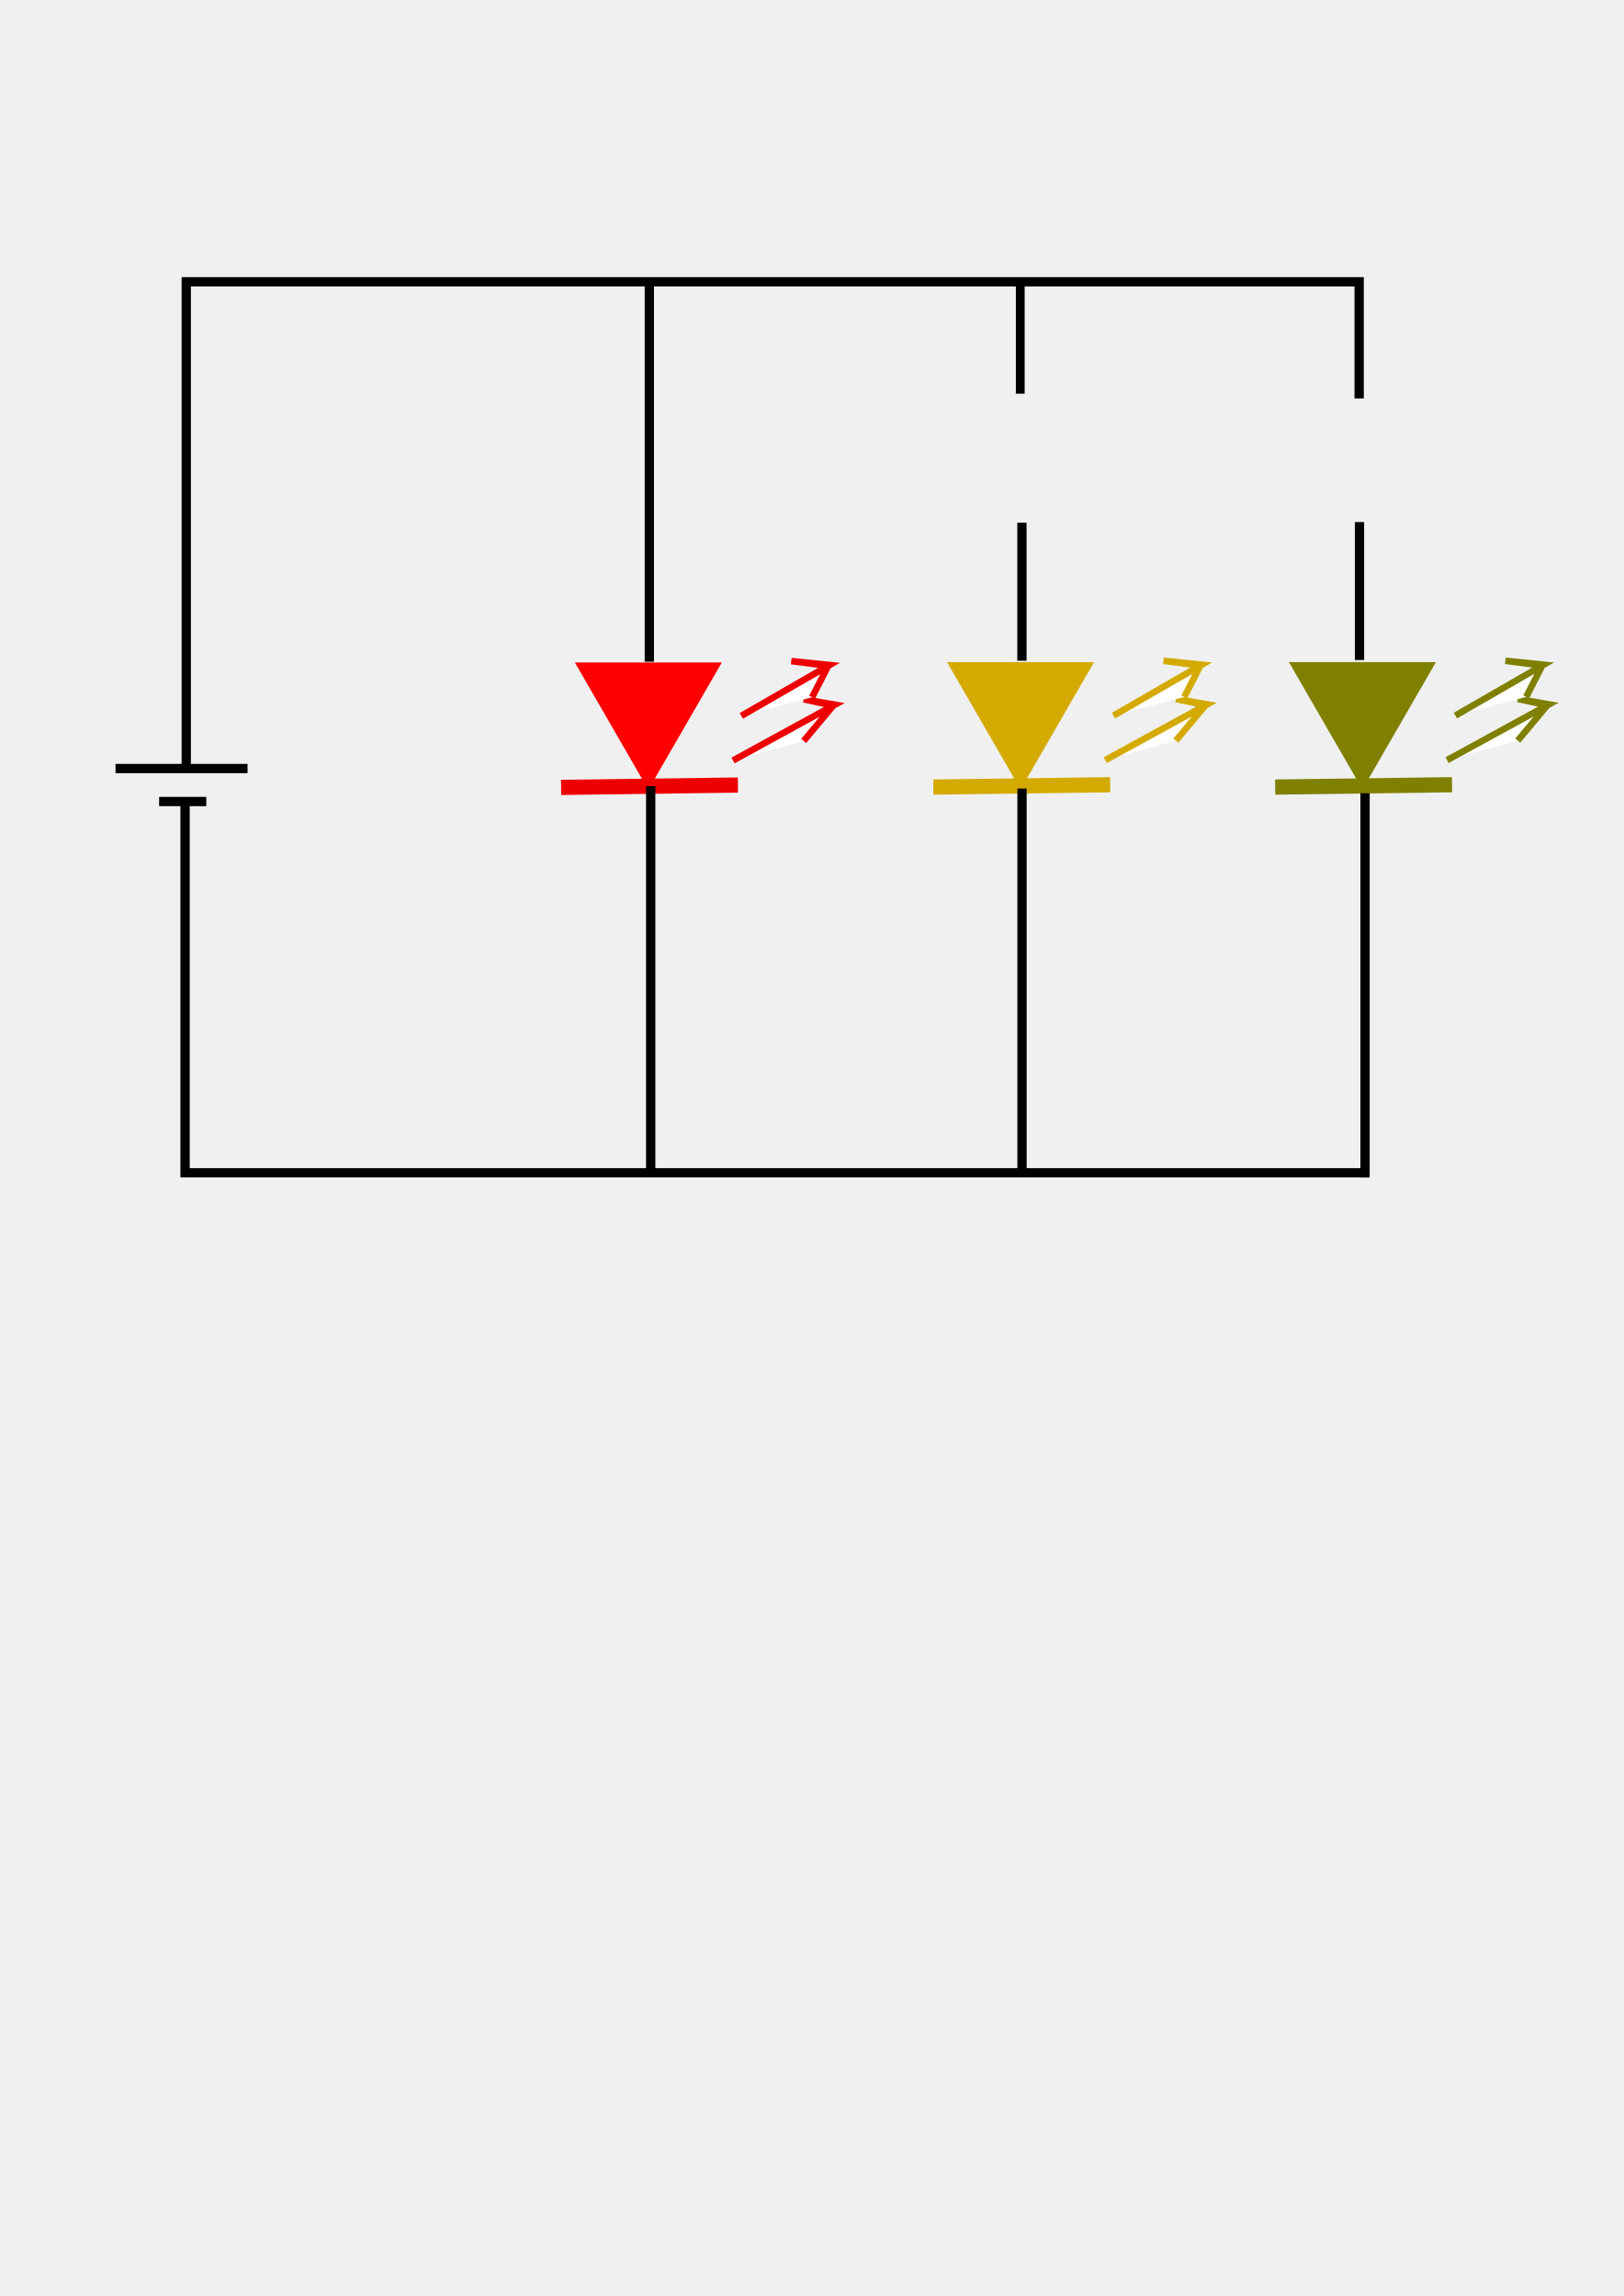
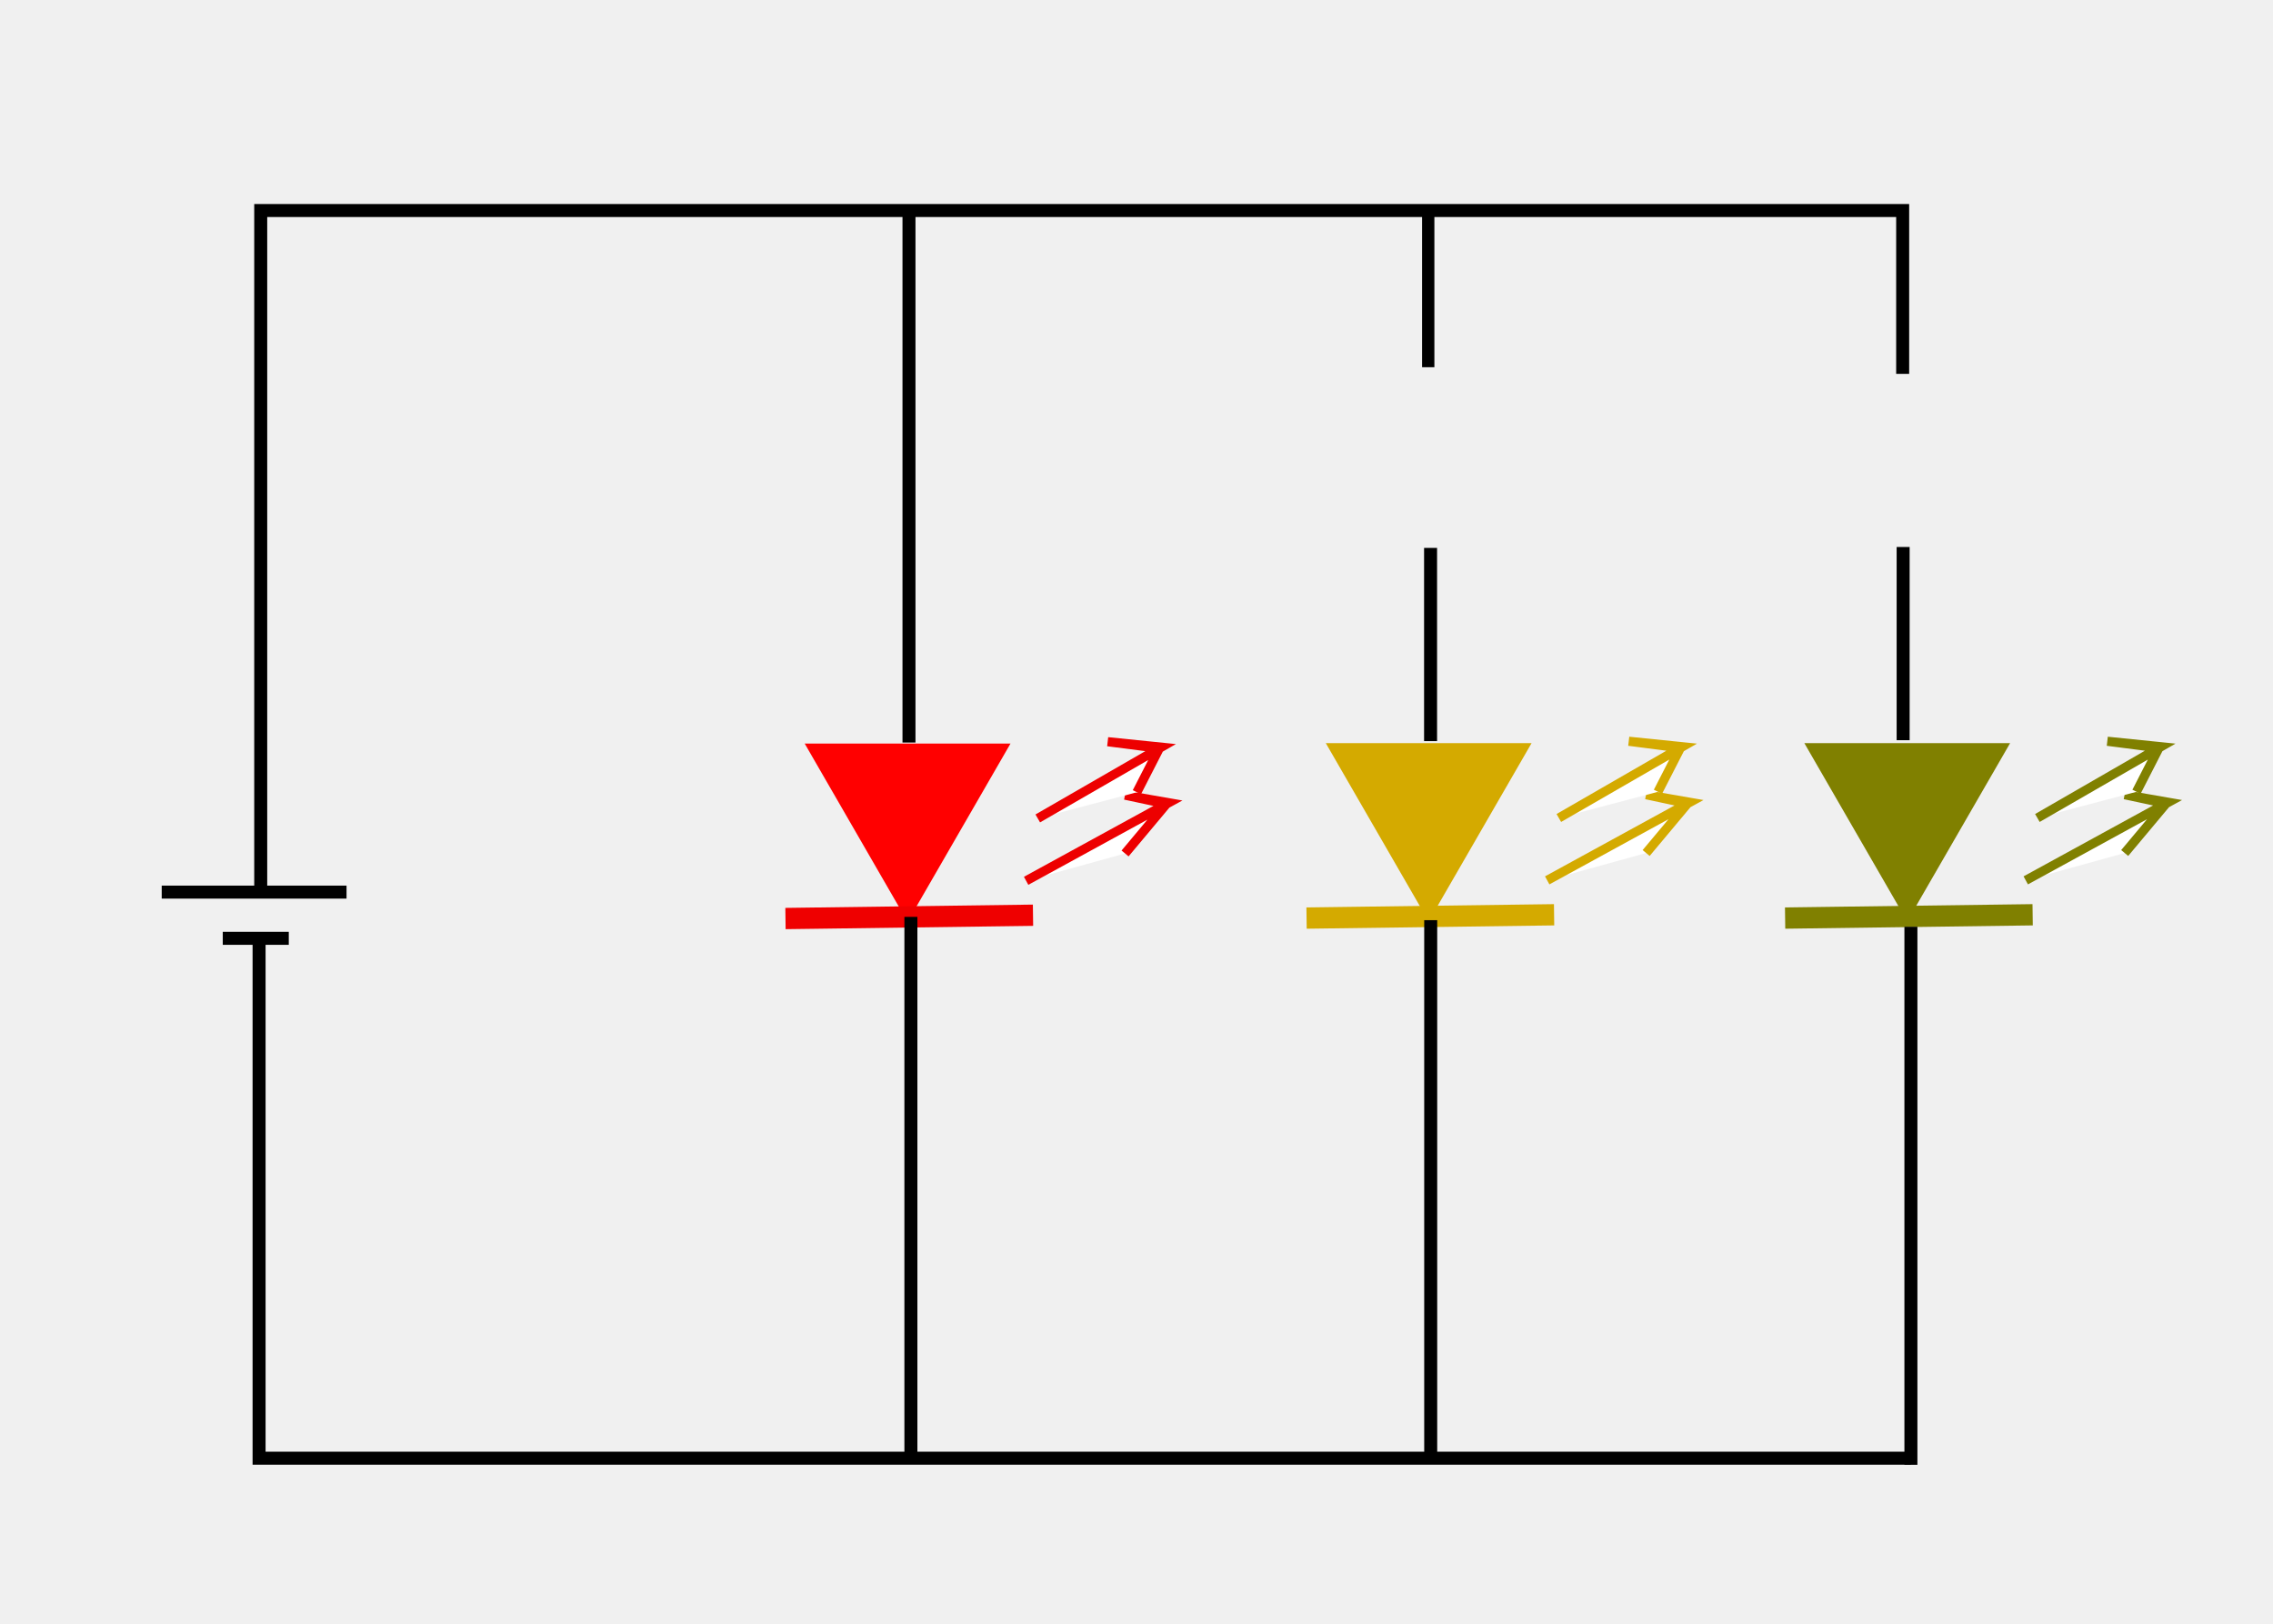
- <svg xmlns="http://www.w3.org/2000/svg" width="210mm" height="297mm" viewBox="0 0 210 297" version="1.1" id="svg8">
+ <svg xmlns="http://www.w3.org/2000/svg" width="210mm" height="150mm" viewBox="0 0 210 150" version="1.1" id="svg8">
  <defs id="defs2" />
-   <g id="layer1">
-     <path id="path3733" d="m 83.852,102.158 -4.753,-8.233 -4.753,-8.233 9.506,0 9.506,0 -4.753,8.233 z" style="fill:#ff0000;stroke-width:0.265" />
-     <path style="fill:none;stroke:#ef0000;stroke-width:1.965;stroke-linecap:butt;stroke-linejoin:miter;stroke-miterlimit:4;stroke-dasharray:none;stroke-opacity:1" d="m 72.57,101.853 22.869,-0.305 v 0" id="path3735" />
-     <path style="fill:#ffffff;stroke:#ed0000;stroke-width:0.845;stroke-linecap:butt;stroke-linejoin:miter;stroke-miterlimit:4;stroke-dasharray:none;stroke-opacity:1" d="m 94.803,98.369 13.178,-7.212 -4.038,-0.703 3.826,0.819 -3.826,4.569 v 0" id="path4542" />
-     <path style="fill:#ffffff;stroke:#ed0000;stroke-width:0.845;stroke-linecap:butt;stroke-linejoin:miter;stroke-miterlimit:4;stroke-dasharray:none;stroke-opacity:1" d="m 95.878,92.606 11.417,-6.582 -4.953,-0.506 4.769,0.613 -2.078,4.056 v 0" id="path4542-3" />
-     <path id="path3733-7" d="m 131.994,102.116 -4.753,-8.233 -4.753,-8.233 9.506,0 9.506,0 -4.753,8.233 z" style="fill:#d4aa00;stroke-width:0.265" />
-     <path style="fill:none;stroke:#d4aa00;stroke-width:1.965;stroke-linecap:butt;stroke-linejoin:miter;stroke-miterlimit:4;stroke-dasharray:none;stroke-opacity:1" d="m 120.712,101.811 22.869,-0.305 v 0" id="path3735-5" />
-     <path style="fill:#ffffff;stroke:#d4aa00;stroke-width:0.845;stroke-linecap:butt;stroke-linejoin:miter;stroke-miterlimit:4;stroke-dasharray:none;stroke-opacity:1" d="m 142.945,98.328 13.178,-7.212 -4.038,-0.703 3.826,0.819 -3.826,4.569 v 0" id="path4542-35" />
-     <path style="fill:#ffffff;stroke:#d4aa00;stroke-width:0.845;stroke-linecap:butt;stroke-linejoin:miter;stroke-miterlimit:4;stroke-dasharray:none;stroke-opacity:1" d="m 144.019,92.565 11.417,-6.582 -4.953,-0.506 4.769,0.613 -2.078,4.056 v 0" id="path4542-3-6" />
-     <g id="g4756">
+   <g id="layer1" transform="translate(0,-147)">
+     <path id="path3733" d="m 83.852,232.158 -4.753,-8.233 -4.753,-8.233 9.506,0 9.506,0 -4.753,8.233 z" style="fill:#ff0000;stroke-width:0.265" />
+     <path style="fill:none;stroke:#ef0000;stroke-width:1.965;stroke-linecap:butt;stroke-linejoin:miter;stroke-miterlimit:4;stroke-dasharray:none;stroke-opacity:1" d="m 72.57,231.853 22.869,-0.305 v 0" id="path3735" />
+     <path style="fill:#ffffff;stroke:#ed0000;stroke-width:0.845;stroke-linecap:butt;stroke-linejoin:miter;stroke-miterlimit:4;stroke-dasharray:none;stroke-opacity:1" d="m 94.803,228.369 13.178,-7.212 -4.038,-0.703 3.826,0.819 -3.826,4.569 v 0" id="path4542" />
+     <path style="fill:#ffffff;stroke:#ed0000;stroke-width:0.845;stroke-linecap:butt;stroke-linejoin:miter;stroke-miterlimit:4;stroke-dasharray:none;stroke-opacity:1" d="m 95.878,222.606 11.417,-6.582 -4.953,-0.506 4.769,0.613 -2.078,4.056 v 0" id="path4542-3" />
+     <path id="path3733-7" d="m 131.994,232.116 -4.753,-8.233 -4.753,-8.233 9.506,0 9.506,-10e-6 -4.753,8.233 z" style="fill:#d4aa00;stroke-width:0.265" />
+     <path style="fill:none;stroke:#d4aa00;stroke-width:1.965;stroke-linecap:butt;stroke-linejoin:miter;stroke-miterlimit:4;stroke-dasharray:none;stroke-opacity:1" d="m 120.712,231.811 22.869,-0.305 v 0" id="path3735-5" />
+     <path style="fill:#ffffff;stroke:#d4aa00;stroke-width:0.845;stroke-linecap:butt;stroke-linejoin:miter;stroke-miterlimit:4;stroke-dasharray:none;stroke-opacity:1" d="m 142.945,228.328 13.178,-7.212 -4.038,-0.703 3.826,0.819 -3.826,4.569 v 0" id="path4542-35" />
+     <path style="fill:#ffffff;stroke:#d4aa00;stroke-width:0.845;stroke-linecap:butt;stroke-linejoin:miter;stroke-miterlimit:4;stroke-dasharray:none;stroke-opacity:1" d="m 144.019,222.565 11.417,-6.582 -4.953,-0.506 4.769,0.613 -2.078,4.056 v 0" id="path4542-3-6" />
+     <g id="g4756" transform="translate(0,130)">
      <path style="fill:#808000;stroke-width:0.265" d="m 176.207,102.116 -4.753,-8.233 -4.753,-8.233 9.506,0 9.506,0 -4.753,8.233 z" id="path3733-9" />
      <path id="path3735-1" d="m 164.925,101.811 22.869,-0.305 v 0" style="fill:none;stroke:#808000;stroke-width:1.965;stroke-linecap:butt;stroke-linejoin:miter;stroke-miterlimit:4;stroke-dasharray:none;stroke-opacity:1" />
      <path id="path4542-2" d="m 187.158,98.328 13.178,-7.212 -4.038,-0.703 3.826,0.819 -3.826,4.569 v 0" style="fill:#ffffff;stroke:#808000;stroke-width:0.845;stroke-linecap:butt;stroke-linejoin:miter;stroke-miterlimit:4;stroke-dasharray:none;stroke-opacity:1" />
      <path id="path4542-3-7" d="m 188.232,92.565 11.417,-6.582 -4.953,-0.506 4.769,0.613 -2.078,4.056 v 0" style="fill:#ffffff;stroke:#808000;stroke-width:0.845;stroke-linecap:butt;stroke-linejoin:miter;stroke-miterlimit:4;stroke-dasharray:none;stroke-opacity:1" />
    </g>
-     <path style="fill:none;stroke:#000000;stroke-width:1.2;stroke-linecap:butt;stroke-linejoin:miter;stroke-opacity:1;stroke-miterlimit:4;stroke-dasharray:none" d="m 176.547,102.615 v 49.702" id="path4690" />
-     <path style="fill:none;stroke:#000000;stroke-width:1.2;stroke-linecap:butt;stroke-linejoin:miter;stroke-opacity:1;stroke-miterlimit:4;stroke-dasharray:none" d="M 176.547,151.707 H 56.867 23.936 V 104.14" id="path4692" />
-     <path style="fill:none;stroke:#000000;stroke-width:1.2;stroke-linecap:butt;stroke-linejoin:miter;stroke-opacity:1;stroke-miterlimit:4;stroke-dasharray:none" d="m 20.582,103.682 h 6.098" id="path4694" />
-     <path style="fill:none;stroke:#000000;stroke-width:1.2;stroke-linecap:butt;stroke-linejoin:miter;stroke-opacity:1;stroke-miterlimit:4;stroke-dasharray:none" d="M 14.941,99.413 H 32.016 v 0" id="path4696" />
-     <path style="fill:none;stroke:#000000;stroke-width:1.2;stroke-linecap:butt;stroke-linejoin:miter;stroke-miterlimit:4;stroke-dasharray:none;stroke-opacity:1" d="M 24.088,99.108 V 36.448 H 175.785 l 0,15.089" id="path4698" />
-     <path style="fill:none;stroke:#000000;stroke-width:1.2;stroke-linecap:butt;stroke-linejoin:miter;stroke-opacity:1;stroke-miterlimit:4;stroke-dasharray:none" d="m 83.98,85.595 v -49.051 h 0.431 v 0" id="path4702" />
-     <path style="fill:none;stroke:#000000;stroke-width:1.2;stroke-linecap:butt;stroke-linejoin:miter;stroke-opacity:1;stroke-miterlimit:4;stroke-dasharray:none" d="m 84.157,101.7 v 50.006" id="path4744" />
-     <path style="fill:none;stroke:#000000;stroke-width:1.2;stroke-linecap:butt;stroke-linejoin:miter;stroke-opacity:1;stroke-miterlimit:4;stroke-dasharray:none" d="m 132.182,102.005 v 49.549" id="path4746" />
-     <path style="fill:none;stroke:#000000;stroke-width:1.2;stroke-linecap:butt;stroke-linejoin:miter;stroke-opacity:1;stroke-miterlimit:4;stroke-dasharray:none" d="M 175.829,85.379 V 68.131 h -0.323" id="path4758" />
-     <path style="fill:none;stroke:#000000;stroke-width:1.2;stroke-linecap:butt;stroke-linejoin:miter;stroke-miterlimit:4;stroke-dasharray:none;stroke-opacity:1" d="M 132.169,85.464 V 68.215 h -0.323" id="path4758-6" />
-     <path style="fill:none;stroke:#000000;stroke-width:1.137;stroke-linecap:butt;stroke-linejoin:miter;stroke-miterlimit:4;stroke-dasharray:none;stroke-opacity:1" d="M 131.953,50.924 V 36.57 h -0.349" id="path4758-0" />
+     <path style="fill:none;stroke:#000000;stroke-width:1.2;stroke-linecap:butt;stroke-linejoin:miter;stroke-miterlimit:4;stroke-dasharray:none;stroke-opacity:1" d="m 176.547,232.615 v 49.702" id="path4690" />
+     <path style="fill:none;stroke:#000000;stroke-width:1.2;stroke-linecap:butt;stroke-linejoin:miter;stroke-miterlimit:4;stroke-dasharray:none;stroke-opacity:1" d="M 176.547,281.707 H 56.867 23.936 V 234.14" id="path4692" />
+     <path style="fill:none;stroke:#000000;stroke-width:1.2;stroke-linecap:butt;stroke-linejoin:miter;stroke-miterlimit:4;stroke-dasharray:none;stroke-opacity:1" d="m 20.582,233.682 h 6.098" id="path4694" />
+     <path style="fill:none;stroke:#000000;stroke-width:1.2;stroke-linecap:butt;stroke-linejoin:miter;stroke-miterlimit:4;stroke-dasharray:none;stroke-opacity:1" d="M 14.941,229.413 H 32.016 v 0" id="path4696" />
+     <path style="fill:none;stroke:#000000;stroke-width:1.2;stroke-linecap:butt;stroke-linejoin:miter;stroke-miterlimit:4;stroke-dasharray:none;stroke-opacity:1" d="M 24.088,229.108 V 166.448 H 175.785 v 15.089" id="path4698" />
+     <path style="fill:none;stroke:#000000;stroke-width:1.2;stroke-linecap:butt;stroke-linejoin:miter;stroke-miterlimit:4;stroke-dasharray:none;stroke-opacity:1" d="m 83.98,215.595 v -49.051 h 0.431 v 0" id="path4702" />
+     <path style="fill:none;stroke:#000000;stroke-width:1.2;stroke-linecap:butt;stroke-linejoin:miter;stroke-miterlimit:4;stroke-dasharray:none;stroke-opacity:1" d="m 84.157,231.7 v 50.006" id="path4744" />
+     <path style="fill:none;stroke:#000000;stroke-width:1.2;stroke-linecap:butt;stroke-linejoin:miter;stroke-miterlimit:4;stroke-dasharray:none;stroke-opacity:1" d="m 132.182,232.005 v 49.549" id="path4746" />
+     <path style="fill:none;stroke:#000000;stroke-width:1.2;stroke-linecap:butt;stroke-linejoin:miter;stroke-miterlimit:4;stroke-dasharray:none;stroke-opacity:1" d="M 175.829,215.379 V 198.131 h -0.323" id="path4758" />
+     <path style="fill:none;stroke:#000000;stroke-width:1.2;stroke-linecap:butt;stroke-linejoin:miter;stroke-miterlimit:4;stroke-dasharray:none;stroke-opacity:1" d="M 132.169,215.464 V 198.215 H 131.845" id="path4758-6" />
+     <path style="fill:none;stroke:#000000;stroke-width:1.137;stroke-linecap:butt;stroke-linejoin:miter;stroke-miterlimit:4;stroke-dasharray:none;stroke-opacity:1" d="M 131.953,180.924 V 166.57 h -0.349" id="path4758-0" />
  </g>
</svg>
